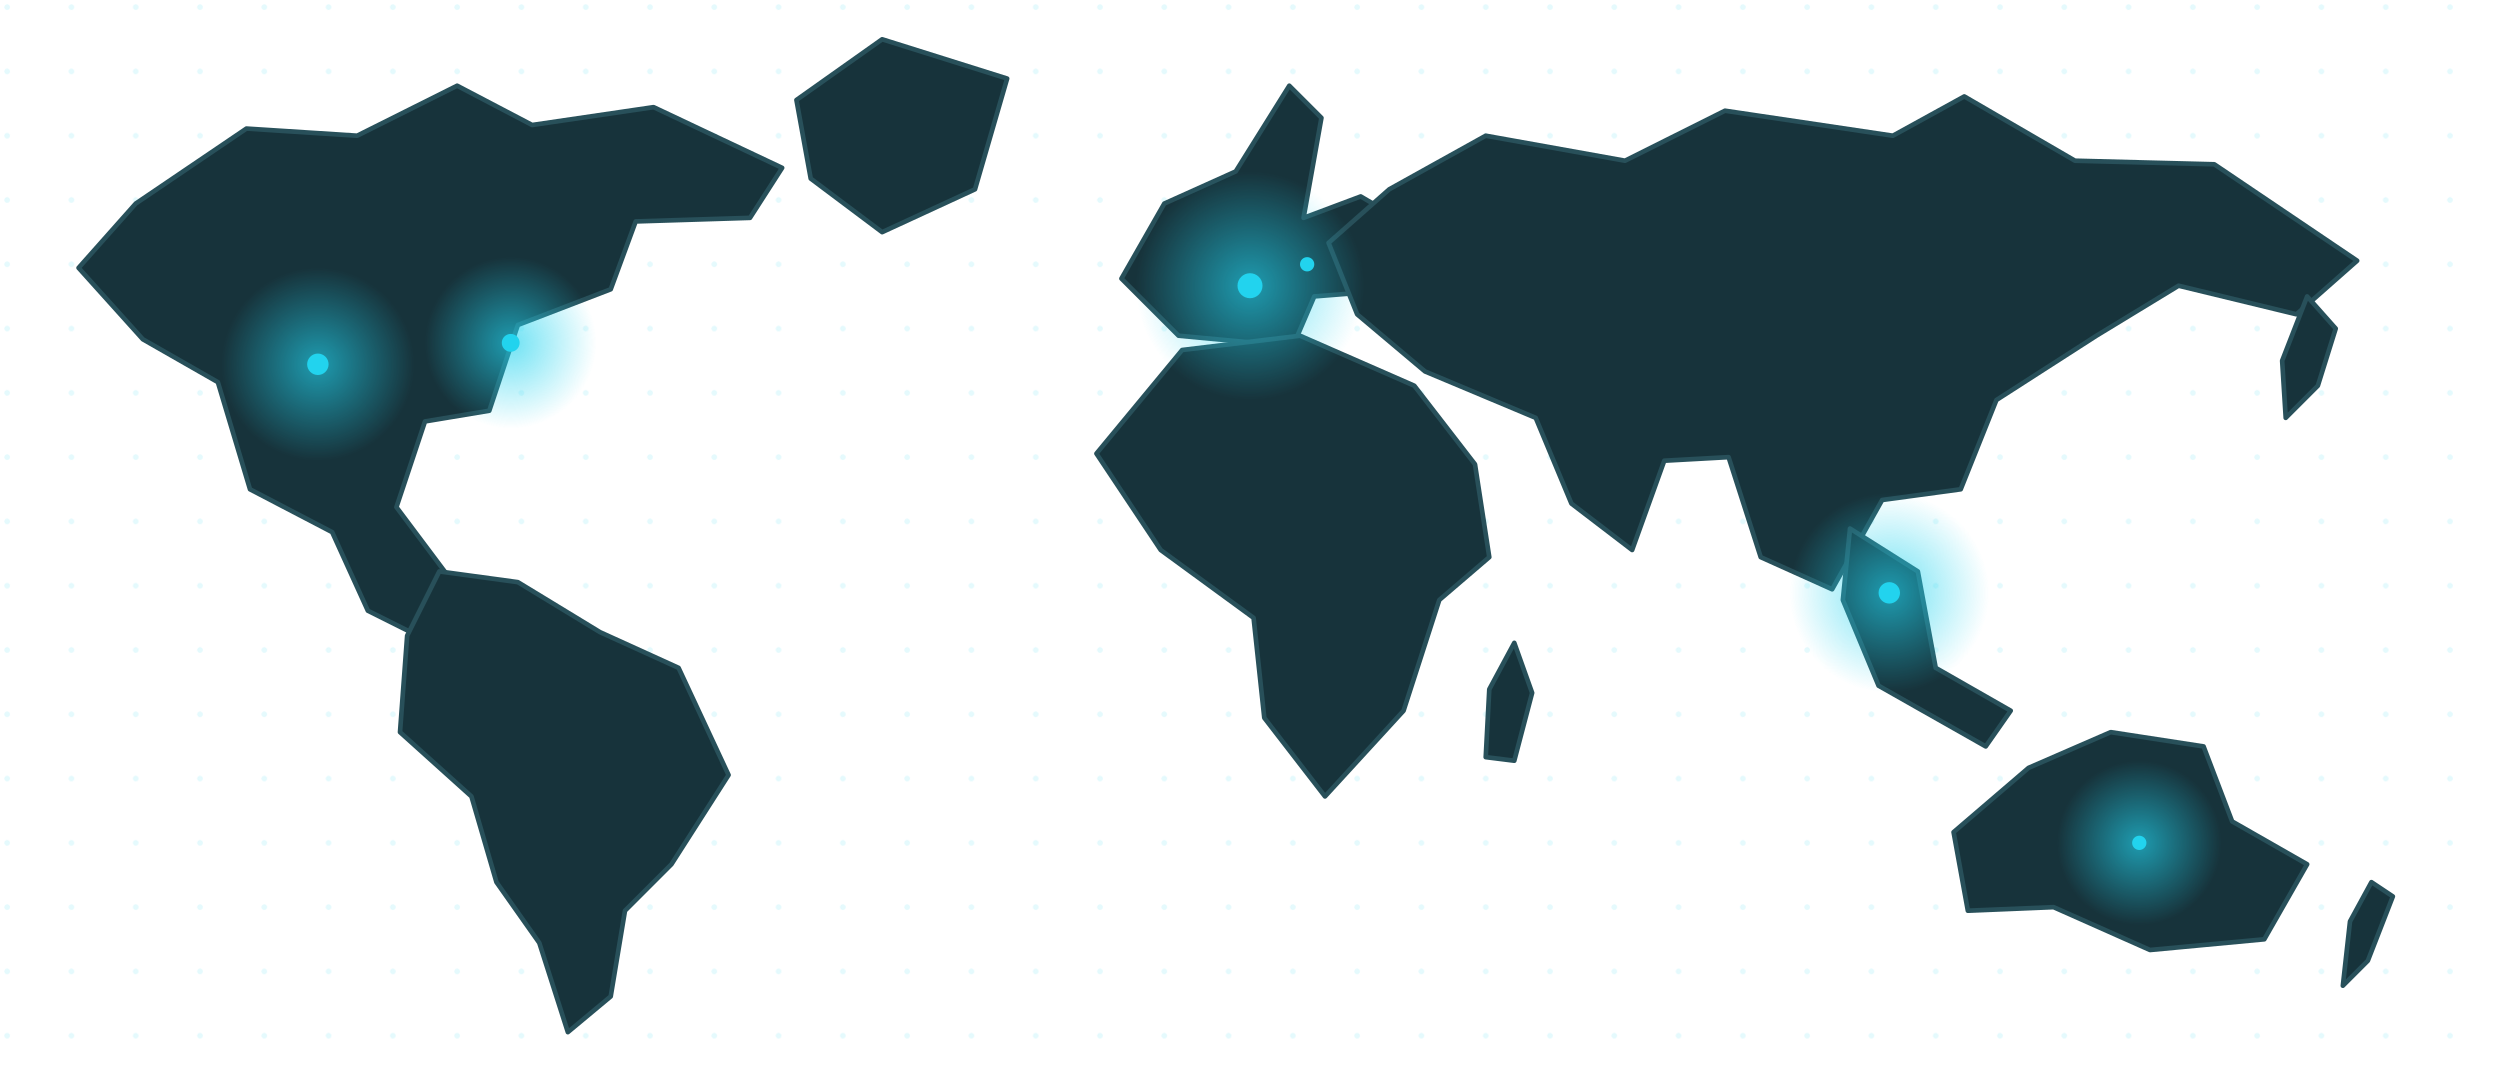
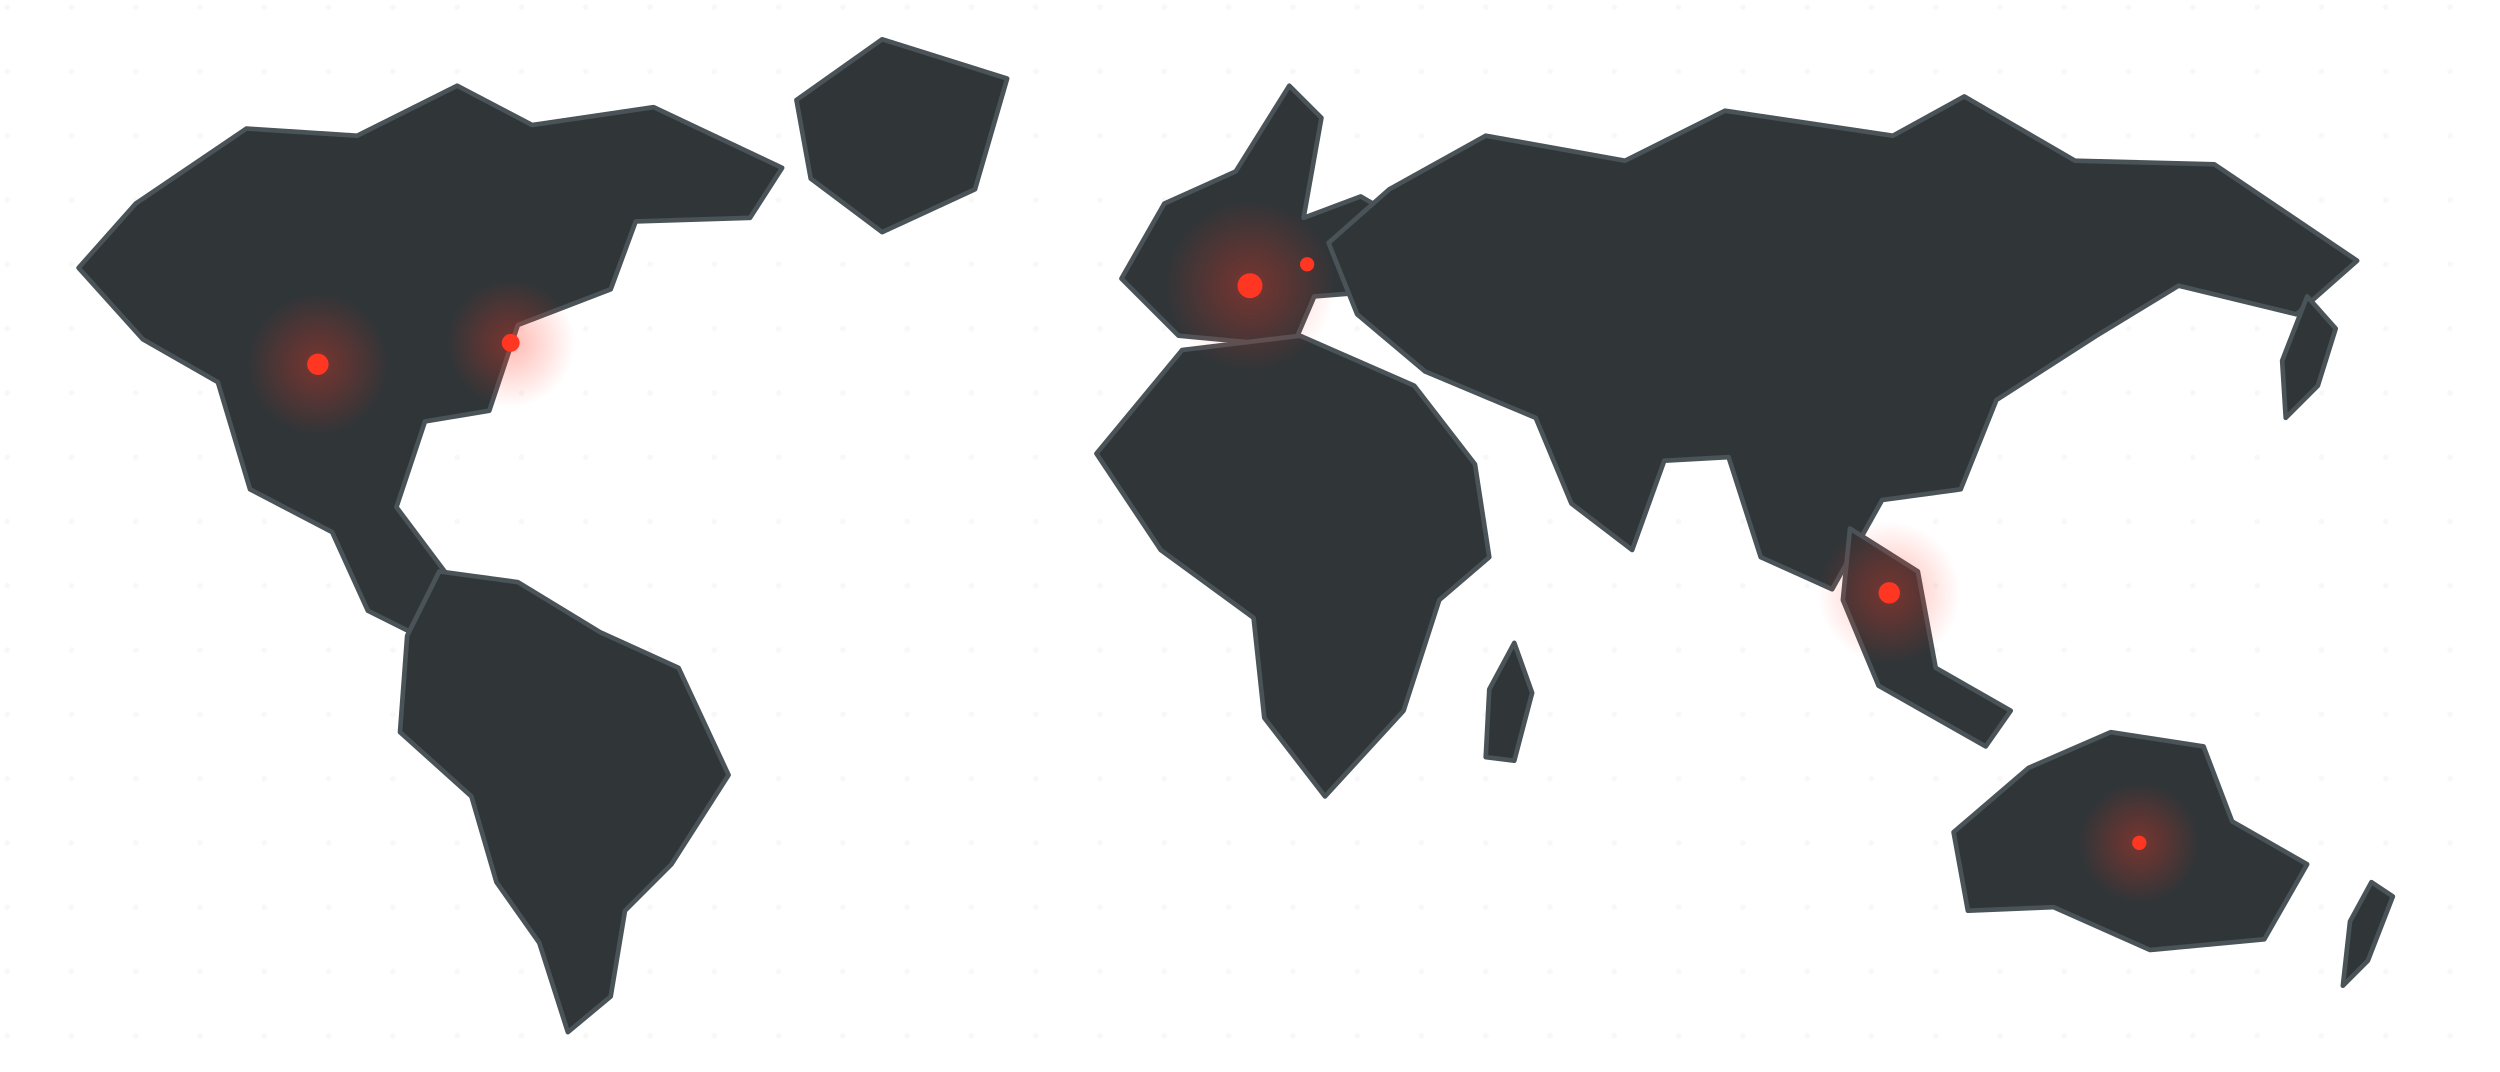
<svg xmlns="http://www.w3.org/2000/svg" viewBox="0 0 700 300" fill="none">
  <defs>
    <pattern id="grid" width="18" height="18" patternUnits="userSpaceOnUse">
-       <circle cx="2" cy="2" r=".8" fill="#22d3ee" opacity=".12" />
+       <circle cx="2" cy="2" r=".8" fill="#B4B8BC" opacity=".1" />
    </pattern>
    <radialGradient id="glow">
-       <stop stop-color="#22d3ee" stop-opacity=".65" />
-       <stop offset="1" stop-color="#22d3ee" stop-opacity="0" />
+       <stop stop-color="#FF3621" stop-opacity=".35" />
+       <stop offset="1" stop-color="#FF3621" stop-opacity="0" />
    </radialGradient>
  </defs>
  <rect width="700" height="300" fill="url(#grid)" />
-   <g fill="#17333b" stroke="#28505a" stroke-width="1.3" stroke-linejoin="round">
+   <g fill="#303538" stroke="#4A5358" stroke-width="1.3" stroke-linejoin="round">
    <path d="m38 57 31-21 31 2 28-14 21 11 34-5 36 17-9 14-32 1-7 19-26 10-8 24-18 3-8 24 15 20-1 20-22-11-10-22-23-12-9-30-21-12-18-20z" />
    <path d="m123 160 22 3 23 14 22 10 14 30-16 25-13 13-4 24-12 10-8-25-12-17-7-24-20-18 2-27z" />
    <path d="m223 28 24-17 35 11-9 31-26 12-20-15z" />
    <path d="m326 57 20-9 15-24 9 9-5 28 16-6 17 10-5 16-25 2-6 14-32-3-16-16z" />
    <path d="m331 98 33-4 32 14 17 22 4 26-14 12-10 31-22 24-17-22-3-28-26-19-18-27z" />
    <path d="m389 53 27-15 39 7 28-14 47 7 20-11 31 18 39 1 40 27-17 15-33-8-23 14-28 18-10 25-22 3-14 25-20-9-9-28-18 1-9 25-17-13-10-24-31-13-19-16-8-20z" />
    <path d="m518 148 19 12 5 27 21 12-7 10-30-17-10-24z" />
    <path d="m568 215 23-10 26 4 8 21 21 12-12 21-32 3-27-12-24 1-4-22z" />
    <path d="m639 101 7-18 8 9-5 16-9 9z m-222 92 7-13 5 14-5 19-8-1z m241 65 6-11 6 4-7 18-7 7z" />
  </g>
  <g fill="url(#glow)">
-     <circle cx="89" cy="102" r="27" />
-     <circle cx="143" cy="96" r="24" />
-     <circle cx="350" cy="80" r="32" />
-     <circle cx="529" cy="166" r="28" />
-     <circle cx="599" cy="236" r="23" />
+     <circle cx="89" cy="102" r="20" />
+     <circle cx="143" cy="96" r="18" />
+     <circle cx="350" cy="80" r="24" />
+     <circle cx="529" cy="166" r="20" />
+     <circle cx="599" cy="236" r="17" />
  </g>
-   <g fill="#22d3ee">
+   <g fill="#FF3621">
    <circle cx="89" cy="102" r="3" />
    <circle cx="143" cy="96" r="2.5" />
    <circle cx="350" cy="80" r="3.5" />
    <circle cx="366" cy="74" r="2" />
    <circle cx="529" cy="166" r="3" />
    <circle cx="599" cy="236" r="2" />
  </g>
</svg>
